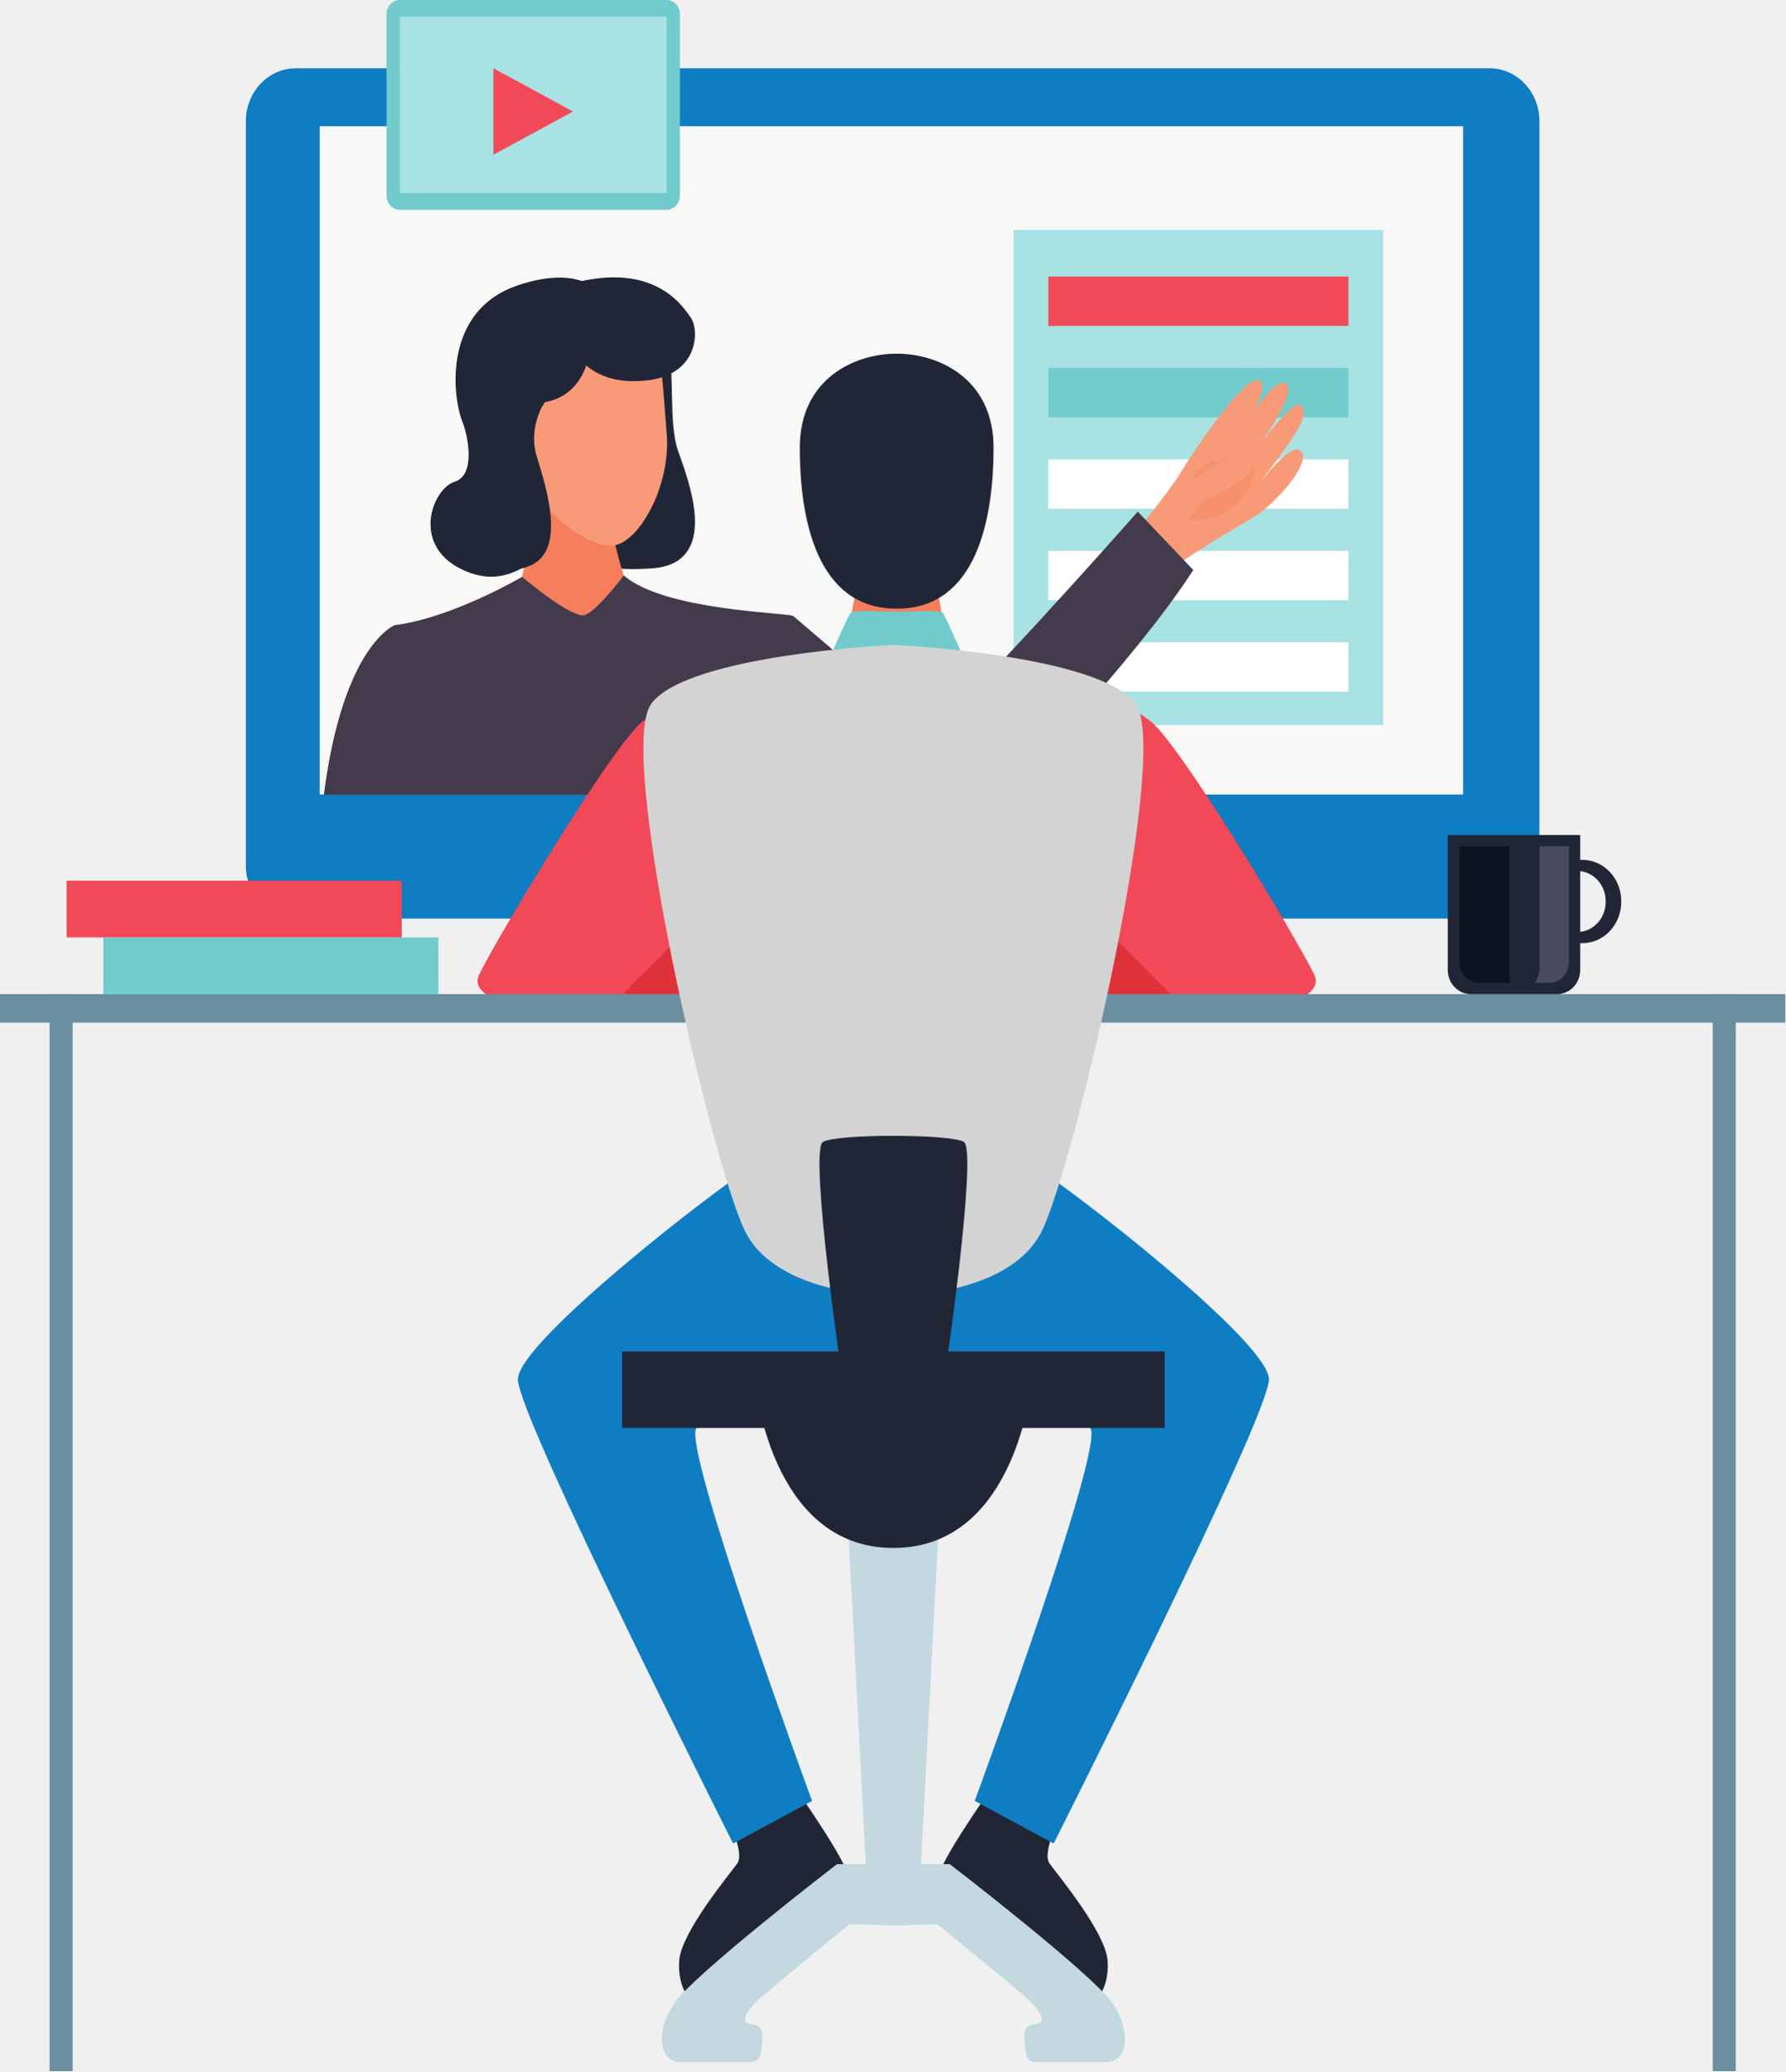
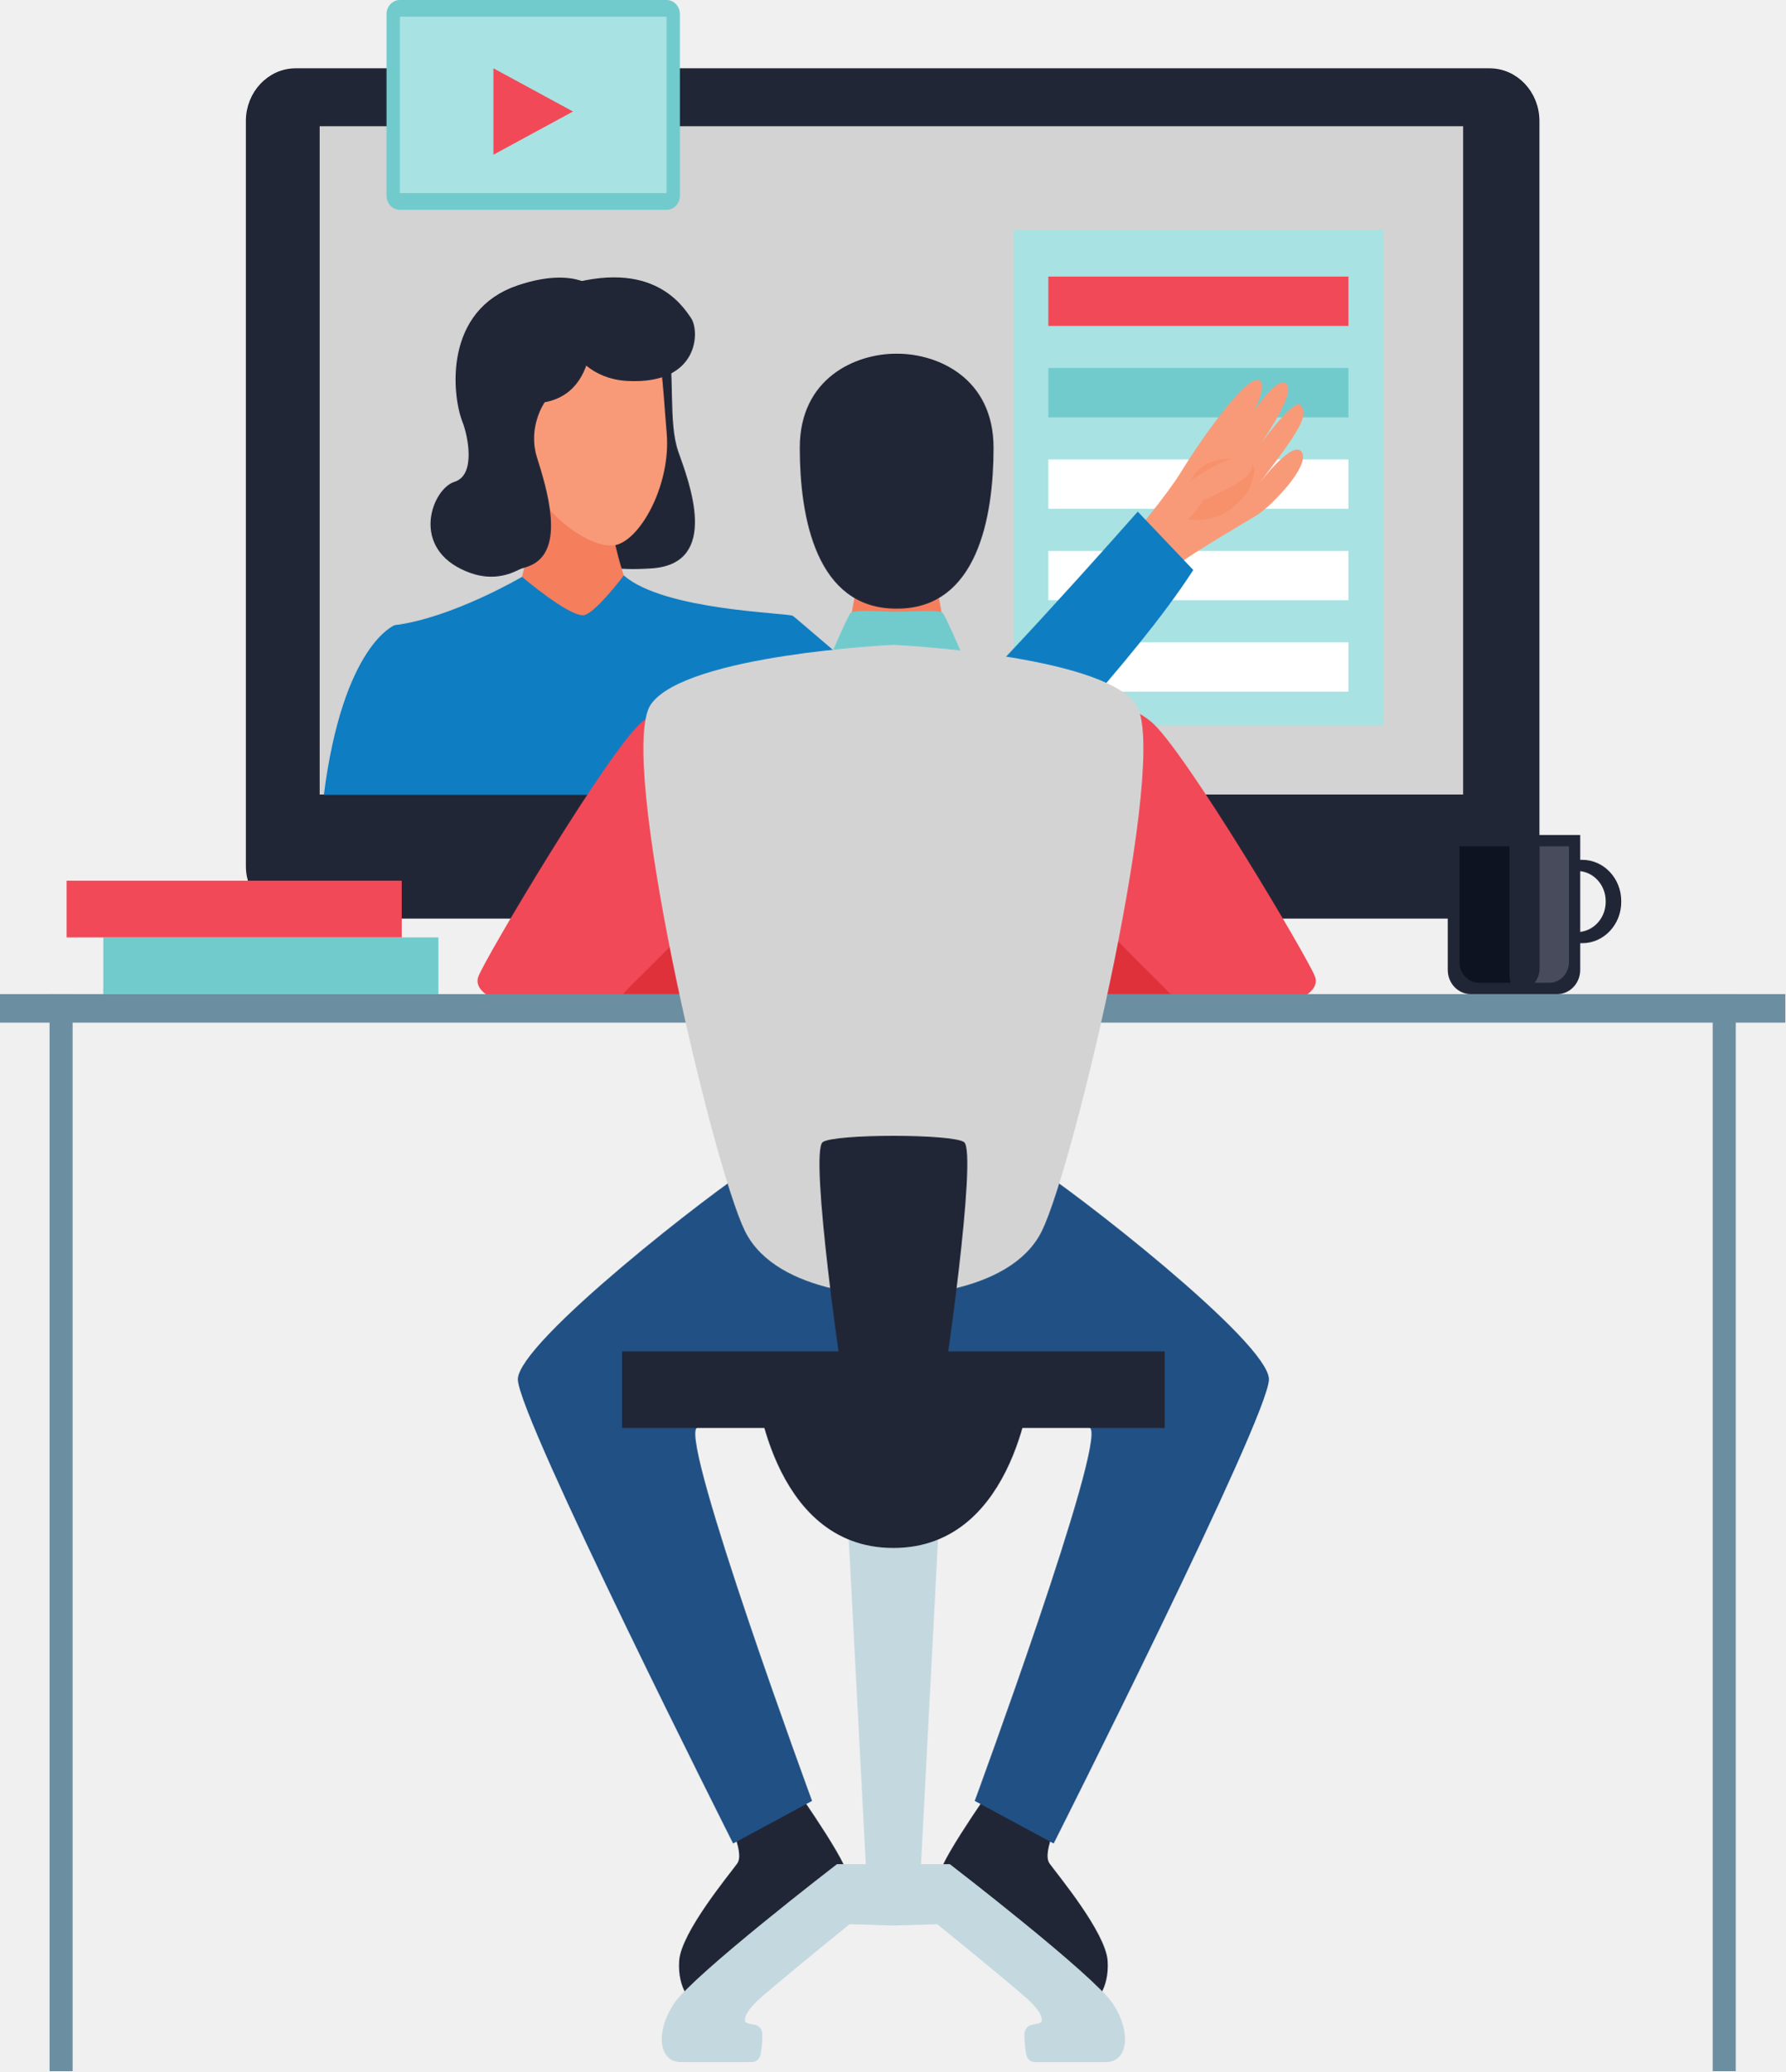
<svg xmlns="http://www.w3.org/2000/svg" width="250" height="290" viewBox="0 0 250 290" fill="none">
-   <path d="M208.583 128.622H41.417C37.557 128.622 34.428 125.313 34.428 121.234V16.95C34.428 12.871 37.557 9.562 41.417 9.562H208.583C212.443 9.562 215.571 12.871 215.571 16.95V121.234C215.571 125.313 212.443 128.622 208.583 128.622Z" fill="#0F7DC2" />
-   <path d="M204.884 111.248H44.763V17.674H204.884V111.248Z" fill="#F8F8F7" />
+   <path d="M208.583 128.622H41.417C37.557 128.622 34.428 125.313 34.428 121.234V16.95C34.428 12.871 37.557 9.562 41.417 9.562H208.583C212.443 9.562 215.571 12.871 215.571 16.95V121.234C215.571 125.313 212.443 128.622 208.583 128.622Z" fill="#212637" />
+   <path d="M204.884 111.248H44.763V17.674H204.884V111.248Z" fill="#D3D3D3" />
  <path d="M193.701 101.519H141.925V32.193H193.701V101.519Z" fill="#A8E2E2" />
-   <path d="M188.824 45.633H146.802V38.725H188.824V45.633" fill="#F14957" />
-   <path d="M188.824 58.435H146.802V51.527H188.824V58.435" fill="#71CBCD" />
-   <path d="M188.824 71.237H146.802V64.329H188.824V71.237" fill="white" />
-   <path d="M188.824 84.039H146.802V77.13H188.824V84.039" fill="white" />
-   <path d="M188.824 96.842H146.802V89.932H188.824V96.842" fill="white" />
+   <path d="M188.824 45.633H146.802V38.725H188.824V45.633Z" fill="#F14957" />
+   <path d="M188.824 58.435H146.802V51.527H188.824V58.435Z" fill="#71CBCD" />
+   <path d="M188.824 71.237H146.802V64.329H188.824V71.237Z" fill="white" />
+   <path d="M188.824 84.039H146.802V77.13H188.824V84.039Z" fill="white" />
+   <path d="M188.824 96.842H146.802V89.932H188.824V96.842Z" fill="white" />
  <path d="M83.68 40.696C83.68 40.696 92.21 40.75 93.401 46.63C94.591 52.508 93.533 59.112 94.988 63.25C96.442 67.388 100.972 78.93 91.252 79.583C81.532 80.236 79.945 77.295 77.565 77.187C75.184 77.079 71.613 83.146 64.571 79.676C57.53 76.207 60.604 68.405 63.645 67.46C66.687 66.517 65.501 60.964 64.77 59.112C63.249 55.267 62.125 43.436 72.506 39.95C80.897 37.135 83.68 40.696 83.68 40.696Z" fill="#212637" />
-   <path d="M75.494 62.053C74.862 69.969 74.358 79.346 71.275 86.026C71.621 89.233 73.299 95.331 81.111 95.116C87.733 94.935 89.691 90.555 90.23 87.303C87.135 81.742 85.255 74.27 84.827 66.913C81.8 66.904 77.598 63.655 75.494 62.053" fill="#F57E5D" />
-   <path d="M77.699 43.657C77.699 43.657 88.41 44.2 90.624 46.541C92.838 48.882 92.736 53.637 93.353 60.605C93.972 67.573 89.921 75.267 86.35 76.283C82.779 77.3 72.961 70.803 71.588 59.97C70.214 49.137 73.576 43.289 77.699 43.657" fill="#F89A78" />
-   <path d="M158.17 75.517C158.17 75.517 163.411 69.366 165.445 65.981C167.449 62.647 174.934 51.645 176.493 53.371C178.036 55.084 171.593 64.196 171.593 64.196C171.593 64.196 177.837 52.39 180.023 53.686C182.18 54.966 174.229 65.345 174.229 65.345C174.229 65.345 181.004 55.36 182.167 56.756C183.322 58.142 181.948 60.345 176.368 67.634C176.368 67.634 181.149 61.354 182.309 63.332C183.461 65.296 178.008 70.845 176.097 72.069C174.161 73.308 164.788 78.574 162.261 81.162C162.261 81.162 157.765 78.713 158.17 75.517" fill="#F89A78" />
-   <path d="M175.588 65.507C175.04 64.005 172.82 64.13 171.489 64.257C169.857 64.414 168.364 65.004 167.3 66.376C166.74 67.1 166.297 67.831 165.679 68.513C164.49 69.827 165.286 70.939 165.659 72.365C165.767 72.78 168.371 73.196 170.877 72.134C172.692 71.365 174.55 69.277 174.921 68.466C175.4 67.42 175.778 66.027 175.588 65.507" fill="#F7916C" />
-   <path d="M166.792 67.257C166.792 67.257 172.752 62.984 174.602 64.287C176.452 65.59 174.808 67.257 168.504 70.01C168.504 70.01 166.45 73.268 165.011 73.631C165.011 73.631 162.894 69.575 166.792 67.257" fill="#F89A78" />
+   <path d="M75.494 62.053C74.862 69.969 74.358 79.346 71.275 86.026C71.621 89.233 73.299 95.331 81.111 95.116C87.733 94.935 89.691 90.555 90.23 87.303C87.135 81.742 85.255 74.27 84.827 66.913C81.8 66.904 77.598 63.655 75.494 62.053Z" fill="#F57E5D" />
+   <path d="M77.699 43.657C77.699 43.657 88.41 44.2 90.624 46.541C92.838 48.882 92.736 53.637 93.353 60.605C93.972 67.573 89.921 75.267 86.35 76.283C82.779 77.3 72.961 70.803 71.588 59.97C70.214 49.137 73.576 43.289 77.699 43.657Z" fill="#F89A78" />
+   <path d="M158.17 75.517C158.17 75.517 163.411 69.366 165.445 65.981C167.449 62.647 174.934 51.645 176.493 53.371C178.036 55.084 171.593 64.196 171.593 64.196C171.593 64.196 177.837 52.39 180.024 53.686C182.18 54.966 174.229 65.345 174.229 65.345C174.229 65.345 181.004 55.36 182.167 56.756C183.322 58.142 181.948 60.345 176.368 67.634C176.368 67.634 181.149 61.354 182.309 63.332C183.461 65.296 178.008 70.845 176.097 72.069C174.161 73.308 164.788 78.574 162.261 81.162C162.261 81.162 157.765 78.713 158.17 75.517Z" fill="#F89A78" />
+   <path d="M175.588 65.507C175.04 64.005 172.82 64.13 171.489 64.257C169.857 64.414 168.364 65.004 167.3 66.376C166.74 67.1 166.297 67.831 165.679 68.513C164.49 69.827 165.286 70.939 165.659 72.365C165.767 72.78 168.371 73.196 170.877 72.134C172.692 71.365 174.55 69.277 174.921 68.466C175.4 67.42 175.778 66.027 175.588 65.507Z" fill="#F7916C" />
+   <path d="M166.792 67.257C166.792 67.257 172.752 62.984 174.602 64.287C176.452 65.59 174.808 67.257 168.504 70.01C168.504 70.01 166.45 73.268 165.011 73.631C165.011 73.631 162.894 69.575 166.792 67.257Z" fill="#F89A78" />
  <path d="M82.462 41.081C82.462 41.081 85.403 54.624 76.271 56.324C76.271 56.324 73.868 59.767 75.173 63.976C76.477 68.186 79.396 77.167 74.126 79.245C68.855 81.324 64.873 77.936 67.002 69.178C69.131 60.42 69.131 55.629 70.435 49.242C71.74 42.854 74.234 38.146 82.462 41.081Z" fill="#212637" />
-   <path d="M77.23 40.602C77.23 40.602 77.9 52.834 87.908 53.341C97.916 53.848 98.012 46.355 96.767 44.533C95.522 42.711 90.973 35.558 77.23 40.602" fill="#212637" />
-   <path d="M87.351 80.57C87.351 80.57 83.757 85.363 81.975 86.088C80.194 86.811 73.101 80.765 73.101 80.765C73.101 80.765 63.34 86.522 55.255 87.536C55.255 87.536 48.042 90.288 45.346 111.292H110.065C110.065 111.292 109.608 106.897 110.065 106.897C110.522 106.897 113.628 111.292 118.651 111.292C123.675 111.292 140.666 111.292 140.666 111.292C140.666 111.292 158.741 92.772 167.099 79.808L159.323 71.637C159.323 71.637 132.902 101.587 130.709 101.587C128.517 101.587 111.709 86.666 111.024 86.233C110.339 85.798 92.967 85.498 87.351 80.57" fill="#433A4B" />
-   <path d="M100.376 129.109C100.376 129.109 98.321 125.922 92.086 127.007C85.852 128.095 82.221 139.191 82.221 139.191H99.896C99.896 139.191 101.472 130.63 100.376 129.109" fill="#F14957" />
+   <path d="M77.23 40.602C77.23 40.602 77.9 52.834 87.908 53.341C97.916 53.848 98.012 46.355 96.767 44.533C95.522 42.711 90.973 35.558 77.23 40.602Z" fill="#212637" />
+   <path d="M87.351 80.57C87.351 80.57 83.757 85.363 81.975 86.088C80.194 86.811 73.101 80.765 73.101 80.765C73.101 80.765 63.34 86.522 55.255 87.536C55.255 87.536 48.042 90.288 45.346 111.292H110.065C110.065 111.292 109.608 106.897 110.065 106.897C110.522 106.897 113.628 111.292 118.651 111.292C123.675 111.292 140.666 111.292 140.666 111.292C140.666 111.292 158.741 92.772 167.099 79.808L159.323 71.637C159.323 71.637 132.902 101.587 130.709 101.587C128.517 101.587 111.709 86.666 111.024 86.233C110.339 85.798 92.967 85.498 87.351 80.57Z" fill="#0F7DC2" />
+   <path d="M100.376 129.109C100.376 129.109 98.321 125.922 92.086 127.007C85.852 128.095 82.221 139.191 82.221 139.191H99.896C99.896 139.191 101.472 130.63 100.376 129.109Z" fill="#F14957" />
  <path d="M149.659 129.109C149.659 129.109 151.713 125.922 157.947 127.007C164.182 128.095 167.813 139.191 167.813 139.191H150.138C150.138 139.191 148.561 130.63 149.659 129.109Z" fill="#F14957" />
-   <path d="M100.376 129.109C100.376 129.109 98.321 125.922 92.086 127.007C85.852 128.095 82.221 139.191 82.221 139.191H99.896C99.896 139.191 101.472 130.63 100.376 129.109" fill="#DF313A" />
+   <path d="M100.376 129.109C100.376 129.109 98.321 125.922 92.086 127.007C85.852 128.095 82.221 139.191 82.221 139.191H99.896C99.896 139.191 101.472 130.63 100.376 129.109Z" fill="#DF313A" />
  <path d="M149.659 129.109C149.659 129.109 151.713 125.922 157.947 127.007C164.182 128.095 167.813 139.191 167.813 139.191H150.138C150.138 139.191 148.561 130.63 149.659 129.109Z" fill="#DF313A" />
-   <path d="M100.672 97.242C100.672 97.242 94.505 97.387 89.984 101.008C85.462 104.629 67.786 134.38 66.964 136.786C66.142 139.191 70.653 141.192 76.482 141.192C82.31 141.192 85.051 141.743 87.243 139.191C89.436 136.641 102.423 125.153 105.849 116.897C109.274 108.641 103.877 96.812 100.672 97.242" fill="#F14957" />
-   <path d="M150.451 97.242C150.451 97.242 156.616 97.387 161.139 101.008C165.66 104.629 183.337 134.38 184.158 136.786C184.981 139.191 180.468 141.192 174.641 141.192C168.812 141.192 166.072 141.743 163.879 139.191C161.686 136.641 148.698 125.153 145.273 116.897C141.847 108.641 147.245 96.812 150.451 97.242" fill="#F14957" />
-   <path d="M130.747 79.66H120.376L118.547 89.789H132.575L130.747 79.66" fill="#F57E5D" />
-   <path d="M125.665 49.524L125.561 49.534L125.457 49.524C119.821 49.524 111.993 52.921 111.993 62.693C111.993 72.464 114.289 85.218 125.491 85.218L125.561 85.214L125.631 85.218C136.833 85.218 139.129 72.464 139.129 62.693C139.129 52.921 131.302 49.524 125.665 49.524" fill="#212637" />
-   <path d="M109.902 248.272L101.406 253.777C101.406 253.777 104.421 259.281 103.234 260.923C102.046 262.565 95.378 270.58 95.104 274.54C94.83 278.498 96.931 280.913 98.027 280.526C99.123 280.14 119.128 265.075 118.672 262.469C118.215 259.861 109.902 248.272 109.902 248.272" fill="#212637" />
-   <path d="M140.304 248.272L148.799 253.777C148.799 253.777 145.785 259.281 146.972 260.923C148.16 262.565 154.829 270.58 155.102 274.54C155.376 278.498 153.276 280.913 152.179 280.526C151.083 280.14 131.078 265.075 131.535 262.469C131.992 259.861 140.304 248.272 140.304 248.272" fill="#212637" />
+   <path d="M100.672 97.242C100.672 97.242 94.505 97.387 89.984 101.008C85.462 104.629 67.786 134.38 66.964 136.786C66.142 139.191 70.653 141.192 76.482 141.192C82.31 141.192 85.051 141.743 87.243 139.191C89.436 136.641 102.423 125.153 105.849 116.897C109.274 108.641 103.877 96.812 100.672 97.242Z" fill="#F14957" />
+   <path d="M150.451 97.242C150.451 97.242 156.616 97.387 161.139 101.008C165.66 104.629 183.337 134.38 184.158 136.786C184.981 139.191 180.468 141.192 174.641 141.192C168.812 141.192 166.072 141.743 163.879 139.191C161.686 136.641 148.698 125.153 145.273 116.897C141.847 108.641 147.245 96.812 150.451 97.242Z" fill="#F14957" />
+   <path d="M130.747 79.66H120.376L118.547 89.789H132.575L130.747 79.66Z" fill="#F57E5D" />
+   <path d="M125.665 49.524L125.561 49.534L125.457 49.524C119.821 49.524 111.993 52.921 111.993 62.693C111.993 72.464 114.289 85.218 125.491 85.218L125.561 85.214L125.631 85.218C136.833 85.218 139.129 72.464 139.129 62.693C139.129 52.921 131.302 49.524 125.665 49.524Z" fill="#212637" />
+   <path d="M109.902 248.272L101.406 253.777C101.406 253.777 104.421 259.281 103.234 260.923C102.046 262.565 95.378 270.58 95.104 274.54C94.83 278.498 96.931 280.913 98.027 280.526C99.123 280.14 119.128 265.075 118.672 262.469C118.215 259.861 109.902 248.272 109.902 248.272Z" fill="#212637" />
+   <path d="M140.304 248.272L148.799 253.777C148.799 253.777 145.785 259.281 146.972 260.923C148.16 262.565 154.829 270.58 155.102 274.54C155.376 278.498 153.276 280.913 152.179 280.526C151.083 280.14 131.078 265.075 131.535 262.469C131.992 259.861 140.304 248.272 140.304 248.272Z" fill="#212637" />
  <path d="M10.168 290H6.939V139.194H10.168V290Z" fill="#6B8EA1" />
  <path d="M243.062 290H239.833V139.194H243.062V290Z" fill="#6B8EA1" />
  <path d="M250 139.191V143.189H0V139.191H250Z" fill="#6B8EA1" />
-   <path d="M144.521 163.099C139.121 159.817 111.087 159.817 105.686 163.099C100.286 166.383 72.516 187.917 72.516 193.133C72.516 198.348 102.661 258.123 102.661 258.123L113.713 252.159C113.713 252.159 95.312 202.114 97.548 199.941C99.783 197.768 125.103 196.126 125.103 196.126C125.103 196.126 150.424 197.768 152.658 199.941C154.894 202.114 136.493 252.159 136.493 252.159L147.547 258.123C147.547 258.123 177.691 198.348 177.691 193.133C177.691 187.917 149.921 166.383 144.521 163.099Z" fill="#0F7DC2" />
-   <path d="M132.011 85.824C131.542 85.328 127.548 85.65 125.561 85.65C123.574 85.65 119.581 85.328 119.111 85.824C118.641 86.322 115.457 93.824 115.457 93.824L125.561 96.085L135.664 93.824C135.664 93.824 132.481 86.322 132.011 85.824" fill="#71CBCD" />
+   <path d="M144.521 163.099C139.121 159.817 111.087 159.817 105.686 163.099C100.286 166.383 72.516 187.917 72.516 193.133C72.516 198.348 102.661 258.123 102.661 258.123L113.713 252.159C113.713 252.159 95.312 202.114 97.548 199.941C99.783 197.768 125.103 196.126 125.103 196.126C125.103 196.126 150.424 197.768 152.658 199.941C154.894 202.114 136.493 252.159 136.493 252.159L147.547 258.123C147.547 258.123 177.691 198.348 177.691 193.133C177.691 187.917 149.921 166.383 144.521 163.099Z" fill="#215084" />
+   <path d="M132.011 85.824C131.542 85.328 127.548 85.65 125.561 85.65C123.574 85.65 119.581 85.328 119.111 85.824C118.641 86.322 115.457 93.824 115.457 93.824L125.561 96.085L135.664 93.824C135.664 93.824 132.481 86.322 132.011 85.824Z" fill="#71CBCD" />
  <path d="M155.847 280.566C153.198 276.551 133.011 261.019 133.011 261.019H125.103H117.196C117.196 261.019 97.007 276.551 94.358 280.566C91.71 284.583 92.263 288.735 95.366 288.735H105.267C105.856 288.735 106.372 288.314 106.492 287.703C106.627 287.018 106.763 286.025 106.751 284.828C106.746 284.174 106.299 283.597 105.685 283.505C105.062 283.414 104.373 283.256 104.331 283.012C104.232 282.449 104.573 281.425 106.599 279.656C110.253 276.47 118.966 269.421 118.966 269.421L125.103 269.614L131.24 269.421C131.24 269.421 139.953 276.47 143.607 279.656C145.634 281.425 145.974 282.449 145.875 283.012C145.833 283.256 145.144 283.414 144.521 283.505C143.907 283.597 143.461 284.174 143.454 284.828C143.444 286.025 143.58 287.018 143.714 287.703C143.834 288.314 144.35 288.735 144.939 288.735H154.839C157.943 288.735 158.496 284.583 155.847 280.566Z" fill="#C4D8DF" />
  <path d="M125.103 196.126H117.835L121.469 265.461H128.737L132.371 196.126H125.103Z" fill="#C4D8DF" />
  <path d="M125.103 193.133H105.686C105.686 193.133 107.662 216.744 125.103 216.744C142.545 216.744 144.521 193.133 144.521 193.133H125.103Z" fill="#212637" />
-   <path d="M159.045 98.594C154.112 91.64 125.103 90.288 125.103 90.288C125.103 90.288 96.095 91.64 91.162 98.594C86.229 105.545 99.748 163.1 104.316 172.37C108.883 181.641 125.103 181.449 125.103 181.449C125.103 181.449 141.323 181.641 145.891 172.37C150.458 163.1 163.977 105.545 159.045 98.594" fill="#D3D3D3" />
+   <path d="M159.045 98.594C154.112 91.64 125.103 90.288 125.103 90.288C125.103 90.288 96.095 91.64 91.162 98.594C86.229 105.545 99.748 163.1 104.316 172.37C108.883 181.641 125.103 181.449 125.103 181.449C125.103 181.449 141.323 181.641 145.891 172.37C150.458 163.1 163.977 105.545 159.045 98.594Z" fill="#D3D3D3" />
  <path d="M134.995 159.913C133.335 158.744 116.872 158.744 115.212 159.913C113.293 161.265 117.952 194.002 118.683 197.284C119.414 200.568 130.793 200.568 131.523 197.284C132.255 194.002 136.913 161.265 134.995 159.913Z" fill="#212637" />
  <path d="M163.098 199.941H87.108V189.222H163.098V199.941Z" fill="#212637" />
  <path d="M61.394 139.191H14.463V131.254H61.394V139.191Z" fill="#71CBCD" />
  <path d="M56.255 131.254H9.325V123.314H56.255V131.254Z" fill="#F14957" />
-   <path d="M221.559 120.39H218.883V121.95H220.844C223.057 121.95 224.85 123.845 224.85 126.185V126.269C224.85 128.608 223.057 130.503 220.844 130.503H218.883V132.063H221.559C224.577 132.063 227.026 129.476 227.026 126.285V126.168C227.026 122.977 224.577 120.39 221.559 120.39" fill="#212637" />
+   <path d="M221.559 120.39H218.883V121.95H220.844C223.057 121.95 224.85 123.845 224.85 126.185V126.269C224.85 128.608 223.057 130.503 220.844 130.503H218.883V132.063H221.559C224.577 132.063 227.026 129.476 227.026 126.285V126.168C227.026 122.977 224.577 120.39 221.559 120.39Z" fill="#212637" />
  <path d="M218.066 139.194H205.946C204.17 139.194 202.731 137.673 202.731 135.796V116.91H221.281V135.796C221.281 137.673 219.841 139.194 218.066 139.194Z" fill="#212637" />
-   <path d="M211.38 136.635V118.495H204.369V134.692C204.369 136.302 205.603 137.607 207.126 137.607H211.545C211.463 137.296 211.38 136.98 211.38 136.635" fill="#0D1321" />
-   <path d="M215.594 118.495V135.574C215.594 136.357 215.323 137.064 214.89 137.607H216.954C218.477 137.607 219.711 136.302 219.711 134.692V118.495H215.594" fill="#474B5C" />
-   <path d="M93.338 29.378H55.992C54.961 29.378 54.125 28.494 54.125 27.404V1.973C54.125 0.884 54.961 -8.47817e-06 55.992 -8.47817e-06H93.338C94.37 -8.47817e-06 95.206 0.884 95.206 1.973V27.404C95.206 28.494 94.37 29.378 93.338 29.378" fill="#71CBCD" />
-   <path d="M93.338 27.038H55.992V2.339H93.338V27.038" fill="#A8E2E2" />
+   <path d="M211.38 136.635V118.495H204.369V134.692C204.369 136.302 205.603 137.607 207.126 137.607H211.545C211.463 137.296 211.38 136.98 211.38 136.635Z" fill="#0D1321" />
+   <path d="M215.594 118.495V135.574C215.594 136.357 215.323 137.064 214.89 137.607H216.954C218.477 137.607 219.711 136.302 219.711 134.692V118.495H215.594Z" fill="#474B5C" />
+   <path d="M93.338 29.378H55.992C54.961 29.378 54.125 28.494 54.125 27.404V1.973C54.125 0.884 54.961 -7.62939e-06 55.992 -7.62939e-06H93.338C94.37 -7.62939e-06 95.206 0.884 95.206 1.973V27.404C95.206 28.494 94.37 29.378 93.338 29.378Z" fill="#71CBCD" />
+   <path d="M93.338 27.038H55.992V2.339H93.338V27.038Z" fill="#A8E2E2" />
  <path d="M69.095 9.564V21.662L80.236 15.613L69.095 9.564Z" fill="#F14957" />
</svg>
